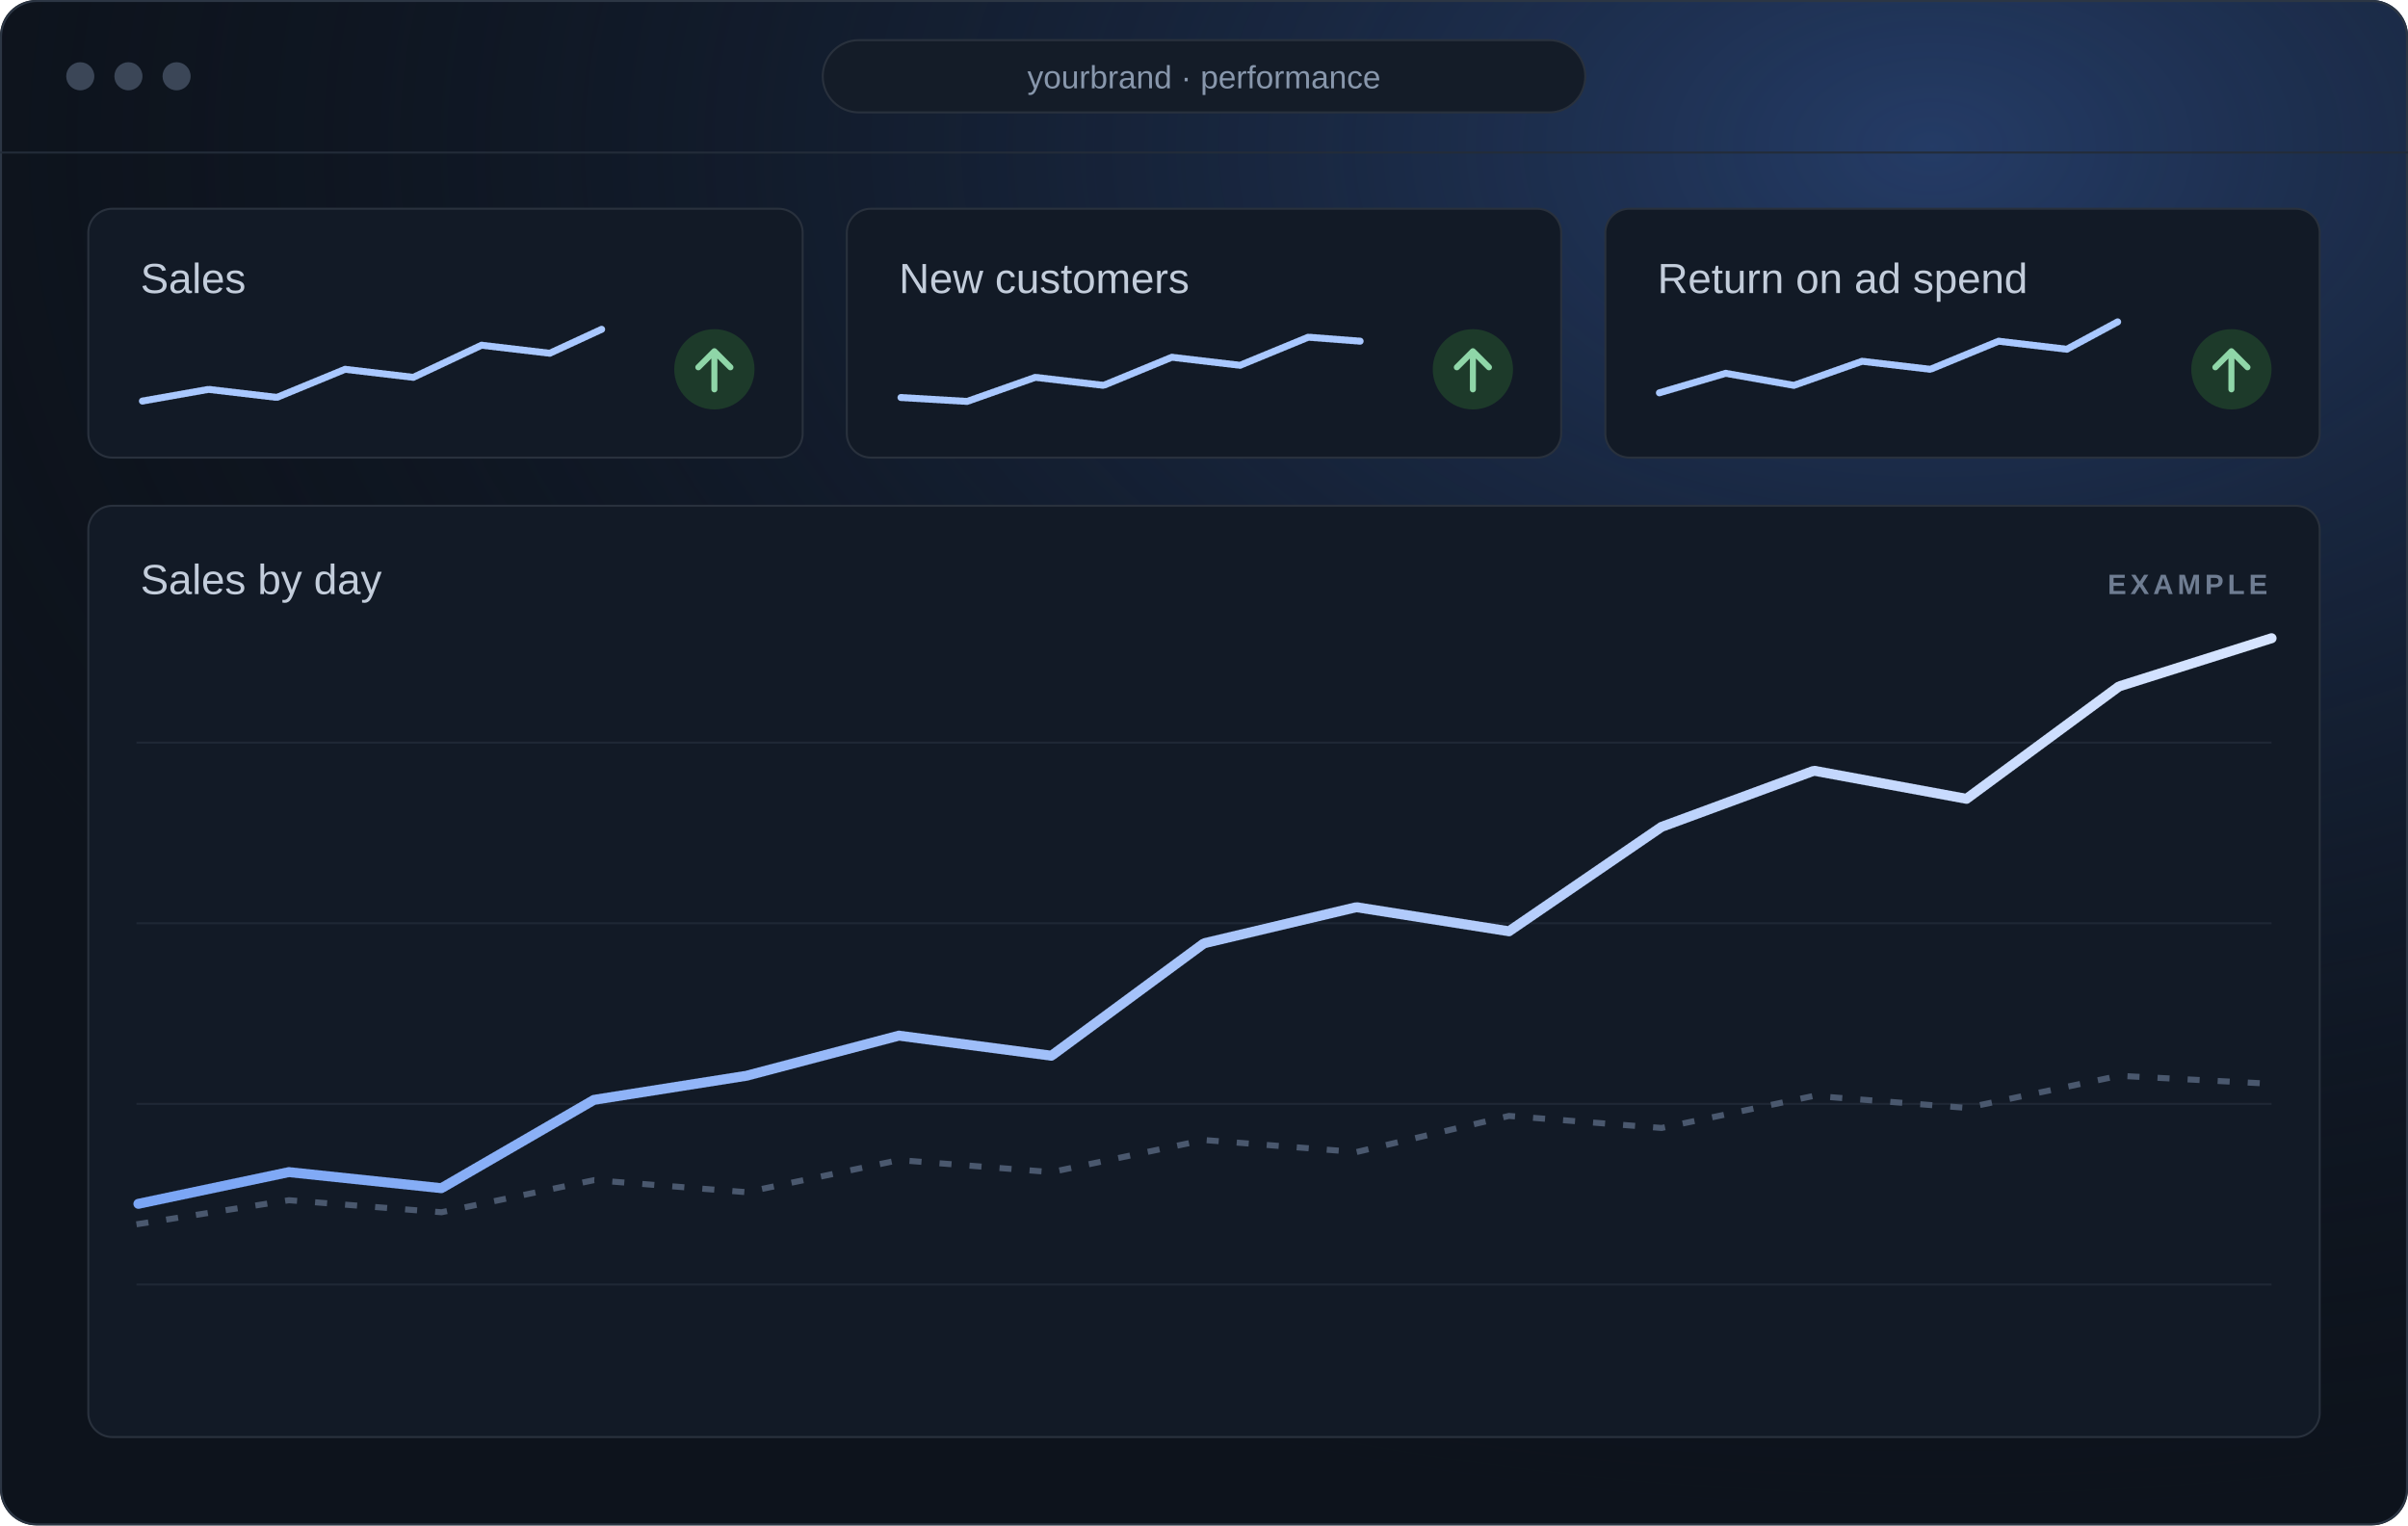
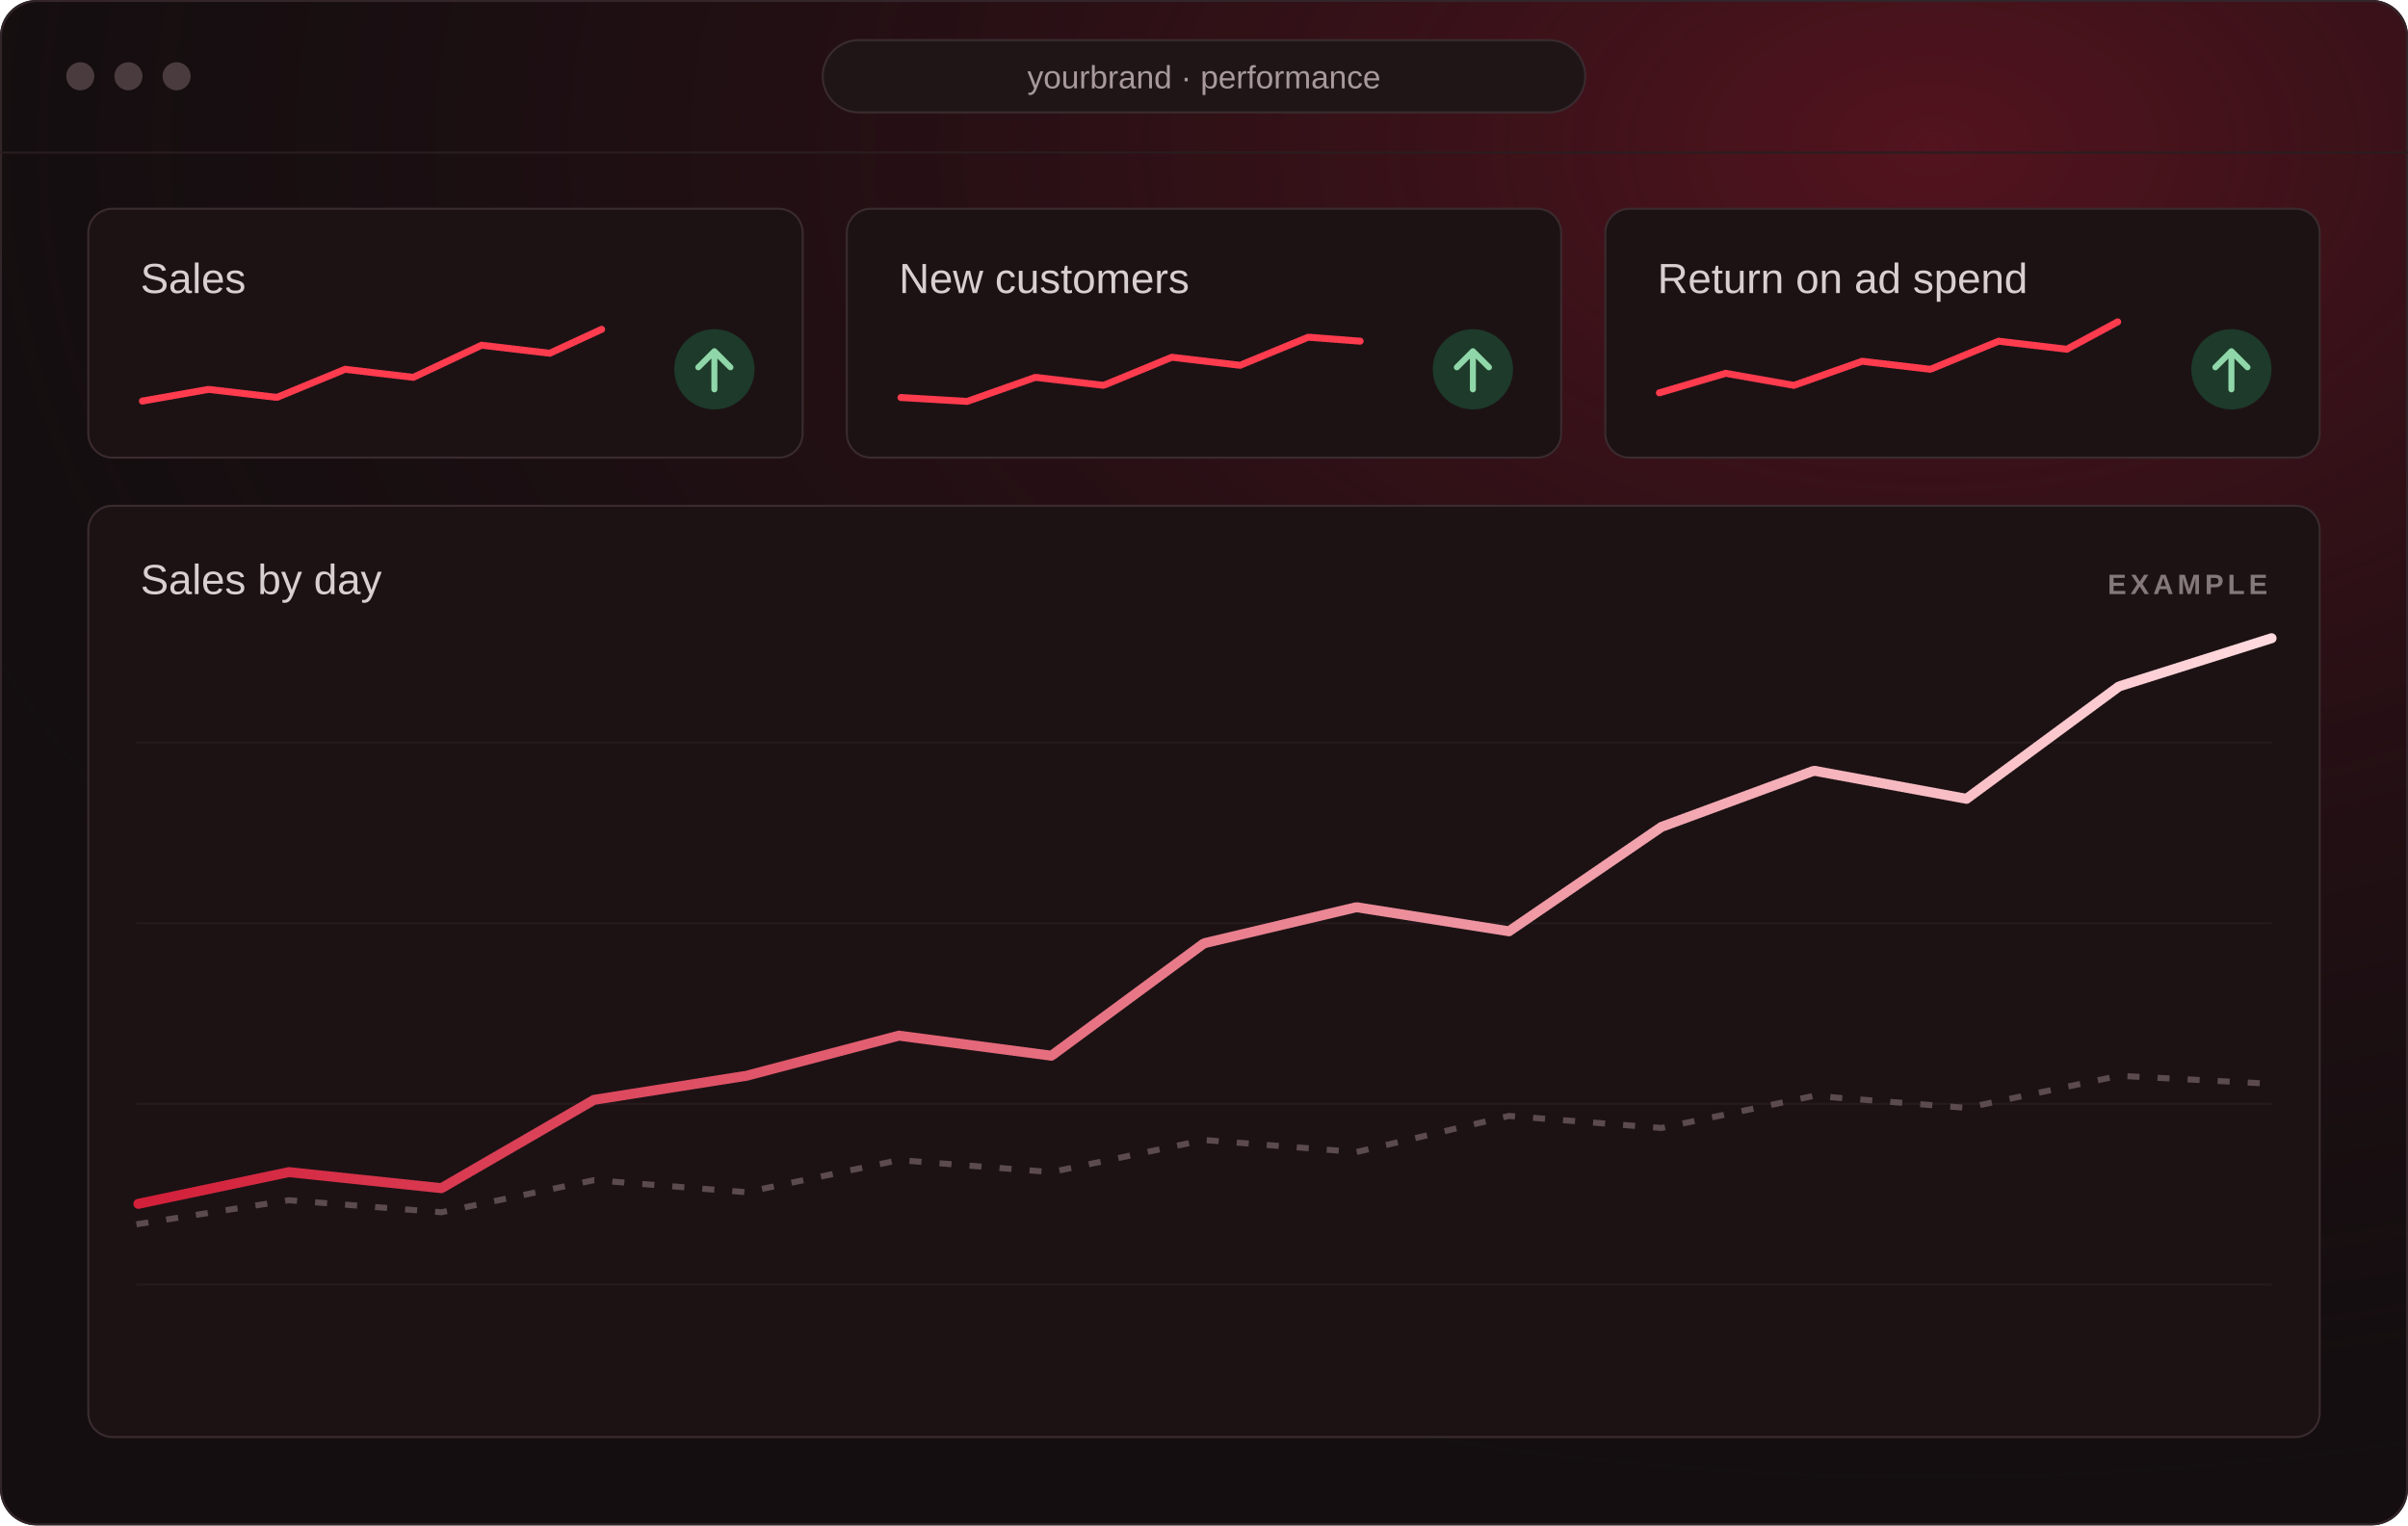
- <svg xmlns="http://www.w3.org/2000/svg" viewBox="0 0 1200 760" role="img" aria-labelledby="t" font-family="'Avenir Next','Helvetica Neue',Arial,sans-serif">
+ <svg xmlns="http://www.w3.org/2000/svg" viewBox="0 0 1200 760" role="img" aria-labelledby="t" font-family="'Helvetica Neue',Arial,sans-serif">
  <defs>
    <linearGradient id="area" x1="0" y1="0" x2="0" y2="1">
-       <stop offset="0" stop-color="#a9c8ff" stop-opacity=".38" />
-       <stop offset="1" stop-color="#a9c8ff" stop-opacity="0" />
+       <stop offset="0" stop-color="#ff3b4e" stop-opacity=".38" />
+       <stop offset="1" stop-color="#ff3b4e" stop-opacity="0" />
    </linearGradient>
    <linearGradient id="line" x1="0" y1="0" x2="1" y2="0">
-       <stop offset="0" stop-color="#7aa5f5" />
-       <stop offset="1" stop-color="#d6e4ff" />
+       <stop offset="0" stop-color="#d3203a" />
+       <stop offset="1" stop-color="#ffd9dd" />
    </linearGradient>
    <radialGradient id="glow" cx=".8" cy=".1" r=".9">
-       <stop offset="0" stop-color="#27406e" stop-opacity=".9" />
-       <stop offset="1" stop-color="#0d131c" stop-opacity="0" />
+       <stop offset="0" stop-color="#5a1420" stop-opacity=".9" />
+       <stop offset="1" stop-color="#140e10" stop-opacity="0" />
    </radialGradient>
    <style>
      .draw { stroke-dasharray: 1; stroke-dashoffset: 1; animation: draw 10s cubic-bezier(.4,.1,.2,1) infinite; }
      .spark { stroke-dasharray: 1; stroke-dashoffset: 1; animation: draw 10s ease-out infinite; }
      .area { opacity: 0; animation: area 10s ease infinite; }
      .m { opacity: 0; animation: pop 10s ease infinite; }
      .m2 { animation-name: pop2; } .m3 { animation-name: pop3; }
      .pulse { transform-origin: 1132px 318px; animation: pulse 2s ease-out infinite; }
      @keyframes draw { 0%,3% { stroke-dashoffset: 1; opacity: 1; } 36%,94% { stroke-dashoffset: 0; opacity: 1; } 100% { stroke-dashoffset: 0; opacity: 0; } }
      @keyframes area { 0%,28% { opacity: 0; } 42%,94% { opacity: 1; } 100% { opacity: 0; } }
      @keyframes pop { 0%,11% { opacity: 0; transform: translateY(10px); } 15%,94% { opacity: 1; transform: none; } 100% { opacity: 0; } }
      @keyframes pop2 { 0%,20% { opacity: 0; transform: translateY(10px); } 24%,94% { opacity: 1; transform: none; } 100% { opacity: 0; } }
      @keyframes pop3 { 0%,29% { opacity: 0; transform: translateY(10px); } 33%,94% { opacity: 1; transform: none; } 100% { opacity: 0; } }
      @keyframes pulse { 0% { transform: scale(1); opacity: .7; } 100% { transform: scale(3.2); opacity: 0; } }
      @media (prefers-reduced-motion: reduce) { * { animation: none !important; } .draw, .spark { stroke-dashoffset: 0; } .area, .m { opacity: 1; } .pulse { opacity: 0; } }
    </style>
  </defs>
-   <rect width="1200" height="760" rx="18" fill="#0d131c" />
+   <rect width="1200" height="760" rx="18" fill="#140e10" />
  <rect width="1200" height="760" rx="18" fill="url(#glow)" />
-   <rect x=".5" y=".5" width="1199" height="759" rx="18" fill="none" stroke="#2c3644" />
-   <circle cx="40" cy="38" r="7" fill="#3b4657" />
-   <circle cx="64" cy="38" r="7" fill="#3b4657" />
-   <circle cx="88" cy="38" r="7" fill="#3b4657" />
-   <rect x="410" y="20" width="380" height="36" rx="18" fill="#141c28" stroke="#29313d" />
-   <text x="600" y="44" text-anchor="middle" font-size="16" fill="#8897ac">yourbrand · performance</text>
-   <line x1="0" y1="76" x2="1200" y2="76" stroke="#232c39" />
+   <rect x=".5" y=".5" width="1199" height="759" rx="18" fill="none" stroke="#33252a" />
+   <circle cx="40" cy="38" r="7" fill="#4a3b3e" />
+   <circle cx="64" cy="38" r="7" fill="#4a3b3e" />
+   <circle cx="88" cy="38" r="7" fill="#4a3b3e" />
+   <rect x="410" y="20" width="380" height="36" rx="18" fill="#1f1517" stroke="#3a2b2f" />
+   <text x="600" y="44" text-anchor="middle" font-size="16" fill="#a89a9c">yourbrand · performance</text>
+   <line x1="0" y1="76" x2="1200" y2="76" stroke="#2a1d20" />
  <g>
-     <g fill="#121a26" stroke="#29313d">
+     <g fill="#1c1214" stroke="#3a2b2f">
      <rect x="44" y="104" width="356" height="124" rx="12" />
      <rect x="422" y="104" width="356" height="124" rx="12" />
      <rect x="800" y="104" width="356" height="124" rx="12" />
    </g>
-     <g font-size="21" fill="#c3cddb">
+     <g font-size="21" fill="#d8cfd0">
      <text x="70" y="146">Sales</text>
      <text x="448" y="146">New customers</text>
      <text x="826" y="146">Return on ad spend</text>
    </g>
-     <g fill="none" stroke="#a9c8ff" stroke-width="3.5" stroke-linecap="round" stroke-linejoin="round">
+     <g fill="none" stroke="#ff3b4e" stroke-width="3.5" stroke-linecap="round" stroke-linejoin="round">
      <polyline class="spark" pathLength="1" points="70,200 104,194 138,198 172,184 206,188 240,172 274,176 300,164" />
      <polyline class="spark" pathLength="1" points="448,198 482,200 516,188 550,192 584,178 618,182 652,168 678,170" />
      <polyline class="spark" pathLength="1" points="826,196 860,186 894,192 928,180 962,184 996,170 1030,174 1056,160" />
    </g>
    <g>
      <circle cx="356" cy="184" r="20" fill="#1d3a2a" />
      <path d="M356 194v-19m-8 8 8-8 8 8" fill="none" stroke="#8fd6a8" stroke-width="3" stroke-linecap="round" stroke-linejoin="round" />
      <circle cx="734" cy="184" r="20" fill="#1d3a2a" />
      <path d="M734 194v-19m-8 8 8-8 8 8" fill="none" stroke="#8fd6a8" stroke-width="3" stroke-linecap="round" stroke-linejoin="round" />
      <circle cx="1112" cy="184" r="20" fill="#1d3a2a" />
      <path d="M1112 194v-19m-8 8 8-8 8 8" fill="none" stroke="#8fd6a8" stroke-width="3" stroke-linecap="round" stroke-linejoin="round" />
    </g>
  </g>
-   <rect x="44" y="252" width="1112" height="464" rx="12" fill="#121a26" stroke="#29313d" />
-   <g stroke="#1f2835">
+   <rect x="44" y="252" width="1112" height="464" rx="12" fill="#1c1214" stroke="#3a2b2f" />
+   <g stroke="#261a1d">
    <line x1="68" y1="370" x2="1132" y2="370" />
    <line x1="68" y1="460" x2="1132" y2="460" />
    <line x1="68" y1="550" x2="1132" y2="550" />
    <line x1="68" y1="640" x2="1132" y2="640" />
  </g>
-   <polyline fill="none" stroke="#4a586e" stroke-width="3" stroke-dasharray="6 9" points="68,610 144,598 220,604 296,588 372,594 448,578 524,584 600,568 676,574 752,556 828,562 904,546 980,552 1056,536 1132,540" />
+   <polyline fill="none" stroke="#5c4b4e" stroke-width="3" stroke-dasharray="6 9" points="68,610 144,598 220,604 296,588 372,594 448,578 524,584 600,568 676,574 752,556 828,562 904,546 980,552 1056,536 1132,540" />
  <path class="area" d="M68,600 L144,584 220,592 296,548 372,536 448,516 524,526 600,470 676,452 752,464 828,412 904,384 980,398 1056,342 1132,318 L1132,690 68,690 Z" fill="url(#area)" />
  <polyline class="draw" pathLength="1" fill="none" stroke="url(#line)" stroke-width="5" stroke-linejoin="round" stroke-linecap="round" points="68,600 144,584 220,592 296,548 372,536 448,516 524,526 600,470 676,452 752,464 828,412 904,384 980,398 1056,342 1132,318" />
  <g font-size="19" font-weight="600">
    <g class="m">
-       <line x1="296" y1="548" x2="296" y2="690" stroke="#f0c674" stroke-width="2" stroke-dasharray="4 7" />
-       <circle cx="296" cy="548" r="9" fill="#f0c674" stroke="#121a26" stroke-width="4" />
-       <rect x="206" y="486" width="180" height="40" rx="20" fill="#3a3220" />
-       <text x="296" y="512" text-anchor="middle" fill="#f0c674">New page live</text>
+       <line x1="296" y1="548" x2="296" y2="690" stroke="#ff3b4e" stroke-width="2" stroke-dasharray="4 7" />
+       <circle cx="296" cy="548" r="9" fill="#ff3b4e" stroke="#1c1214" stroke-width="4" />
+       <rect x="206" y="486" width="180" height="40" rx="20" fill="#4a1219" />
+       <text x="296" y="512" text-anchor="middle" fill="#ff3b4e">New page live</text>
    </g>
    <g class="m m2">
-       <line x1="600" y1="470" x2="600" y2="690" stroke="#f0c674" stroke-width="2" stroke-dasharray="4 7" />
-       <circle cx="600" cy="470" r="9" fill="#f0c674" stroke="#121a26" stroke-width="4" />
-       <rect x="498" y="408" width="204" height="40" rx="20" fill="#3a3220" />
-       <text x="600" y="434" text-anchor="middle" fill="#f0c674">New ads launched</text>
+       <line x1="600" y1="470" x2="600" y2="690" stroke="#ff3b4e" stroke-width="2" stroke-dasharray="4 7" />
+       <circle cx="600" cy="470" r="9" fill="#ff3b4e" stroke="#1c1214" stroke-width="4" />
+       <rect x="498" y="408" width="204" height="40" rx="20" fill="#4a1219" />
+       <text x="600" y="434" text-anchor="middle" fill="#ff3b4e">New ads launched</text>
    </g>
    <g class="m m3">
-       <line x1="904" y1="384" x2="904" y2="690" stroke="#f0c674" stroke-width="2" stroke-dasharray="4 7" />
-       <circle cx="904" cy="384" r="9" fill="#f0c674" stroke="#121a26" stroke-width="4" />
-       <rect x="824" y="322" width="160" height="40" rx="20" fill="#3a3220" />
-       <text x="904" y="348" text-anchor="middle" fill="#f0c674">Offer test</text>
+       <line x1="904" y1="384" x2="904" y2="690" stroke="#ff3b4e" stroke-width="2" stroke-dasharray="4 7" />
+       <circle cx="904" cy="384" r="9" fill="#ff3b4e" stroke="#1c1214" stroke-width="4" />
+       <rect x="824" y="322" width="160" height="40" rx="20" fill="#4a1219" />
+       <text x="904" y="348" text-anchor="middle" fill="#ff3b4e">Offer test</text>
    </g>
  </g>
  <g class="m m3">
-     <circle class="pulse" cx="1132" cy="318" r="8" fill="#d6e4ff" />
-     <circle cx="1132" cy="318" r="8" fill="#d6e4ff" />
+     <circle class="pulse" cx="1132" cy="318" r="8" fill="#ffd9dd" />
+     <circle cx="1132" cy="318" r="8" fill="#ffd9dd" />
  </g>
-   <text x="70" y="296" font-size="21" fill="#c3cddb">Sales by day</text>
-   <text x="1130" y="296" text-anchor="end" font-size="14" font-weight="600" letter-spacing="2" fill="#6f7d92">EXAMPLE</text>
+   <text x="70" y="296" font-size="21" fill="#d8cfd0">Sales by day</text>
+   <text x="1130" y="296" text-anchor="end" font-size="14" font-weight="600" letter-spacing="2" fill="#85787a">EXAMPLE</text>
</svg>
